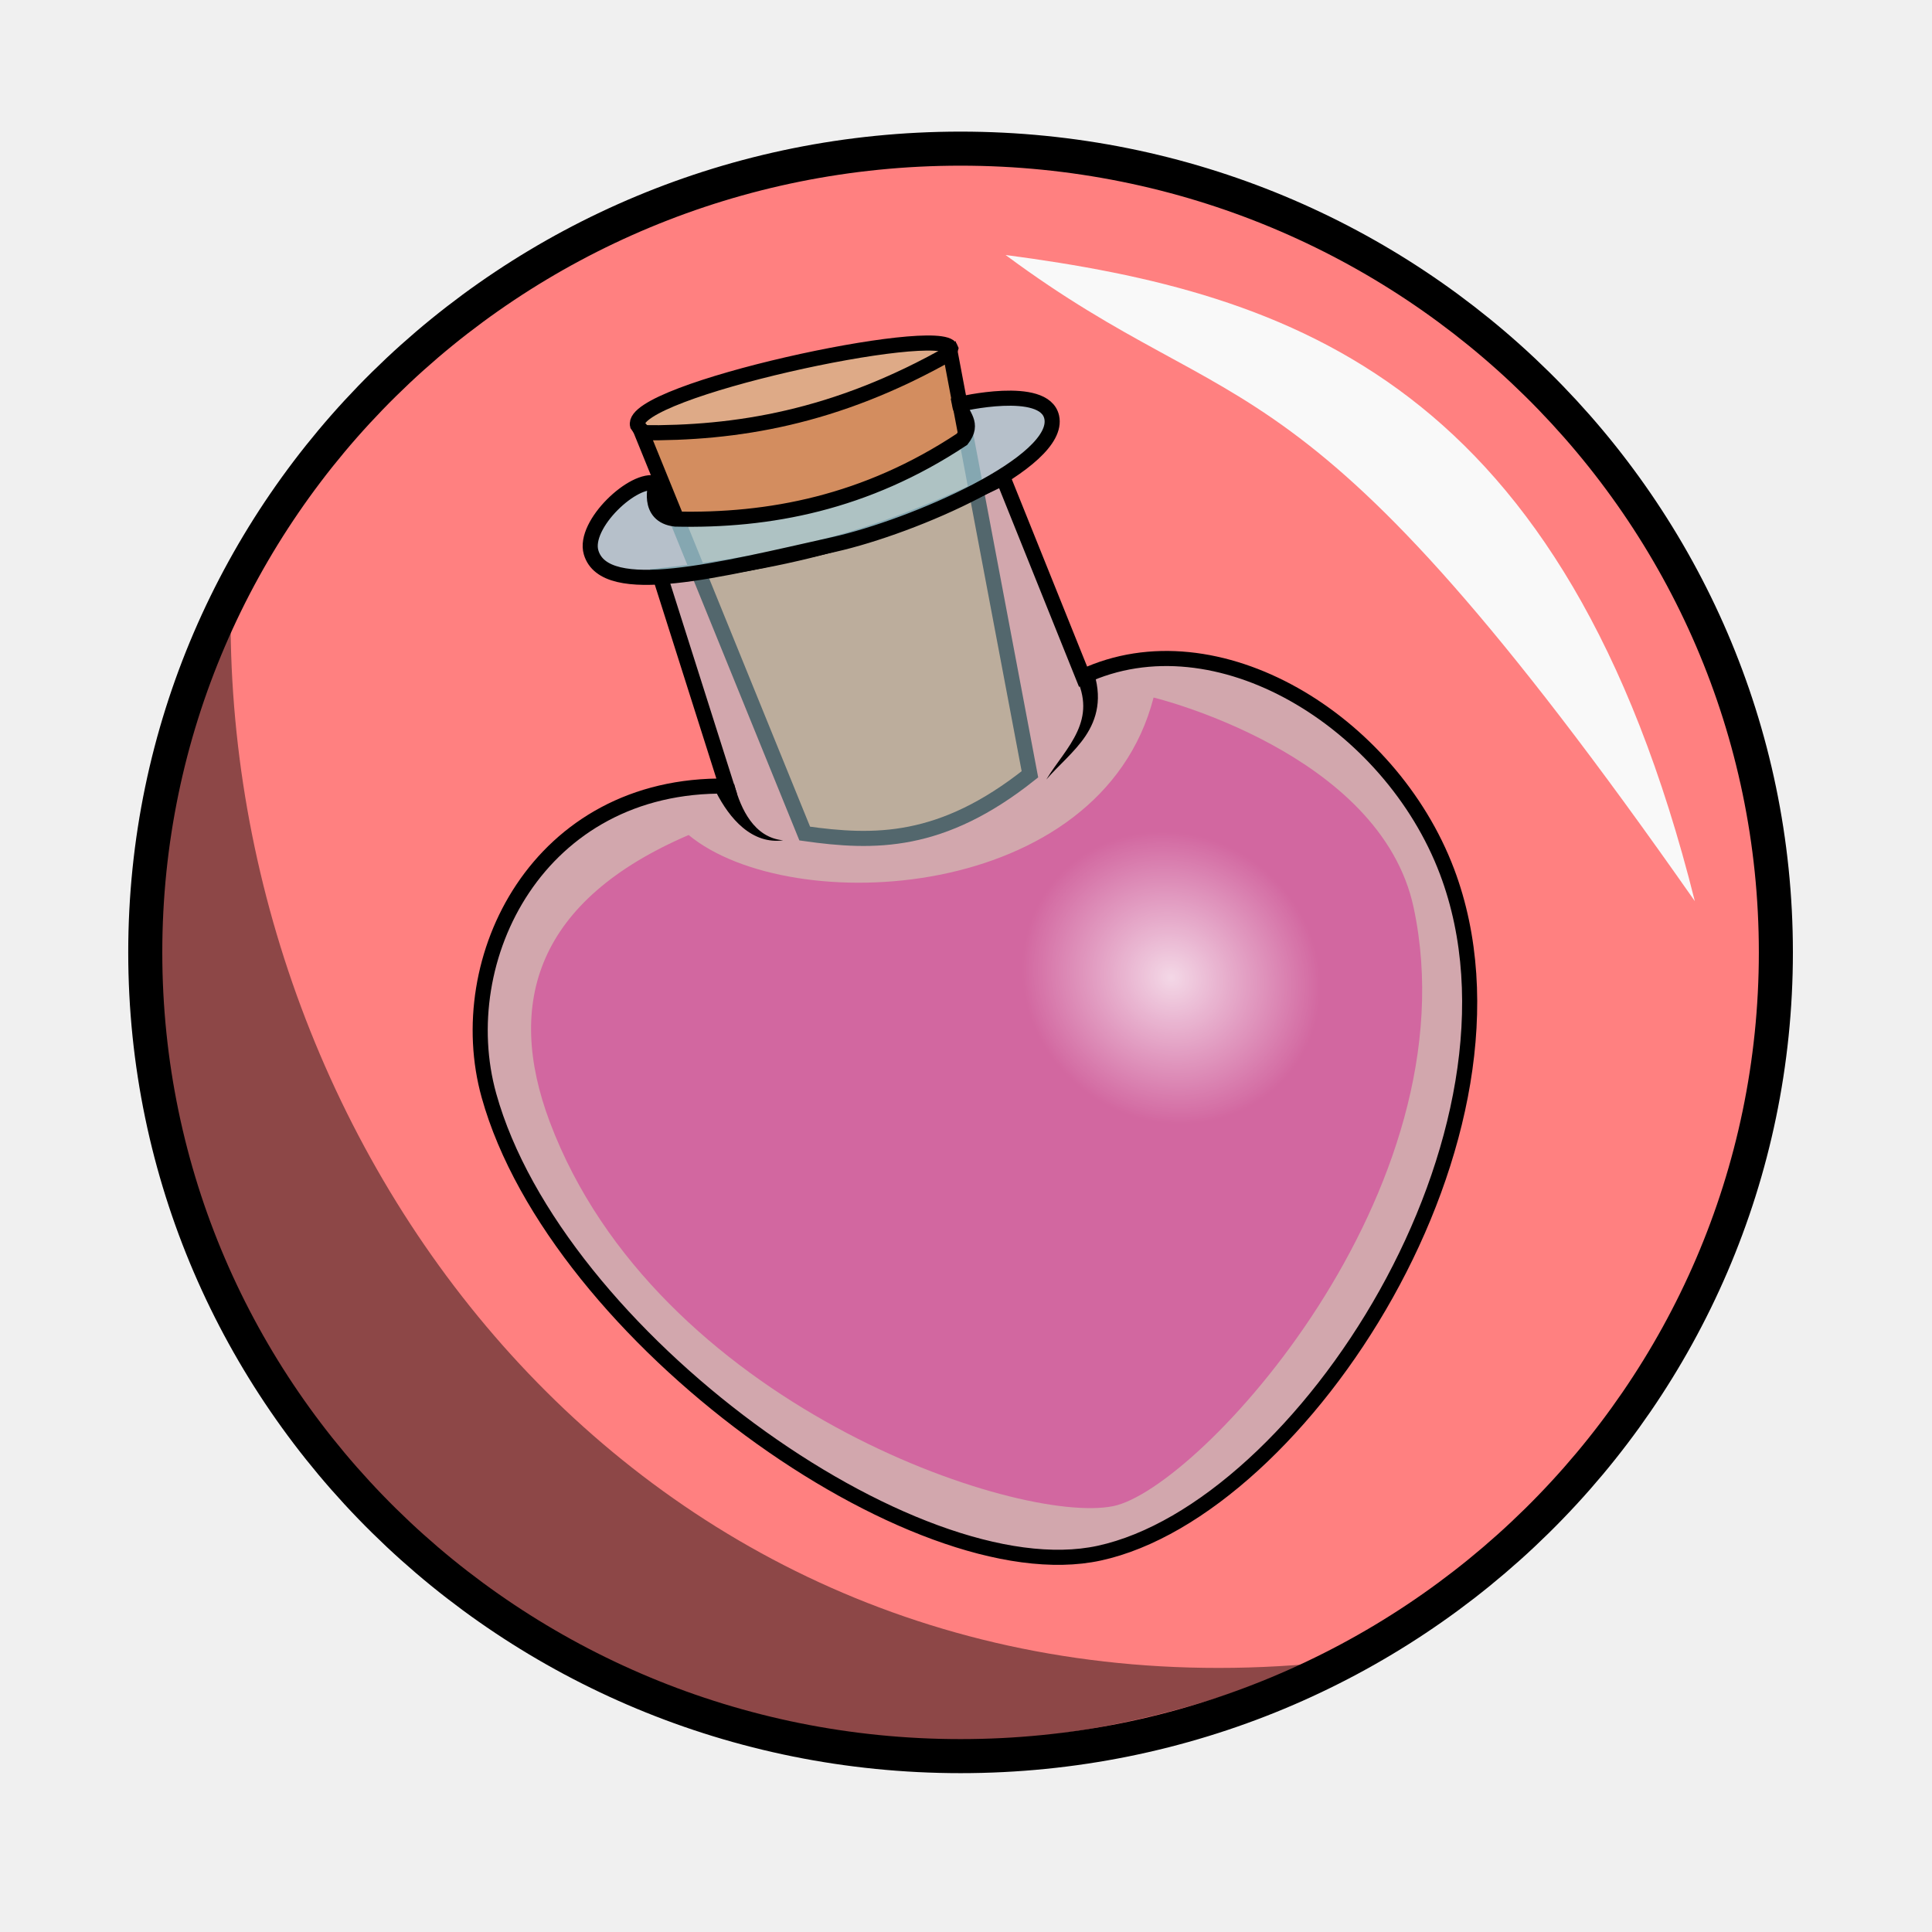
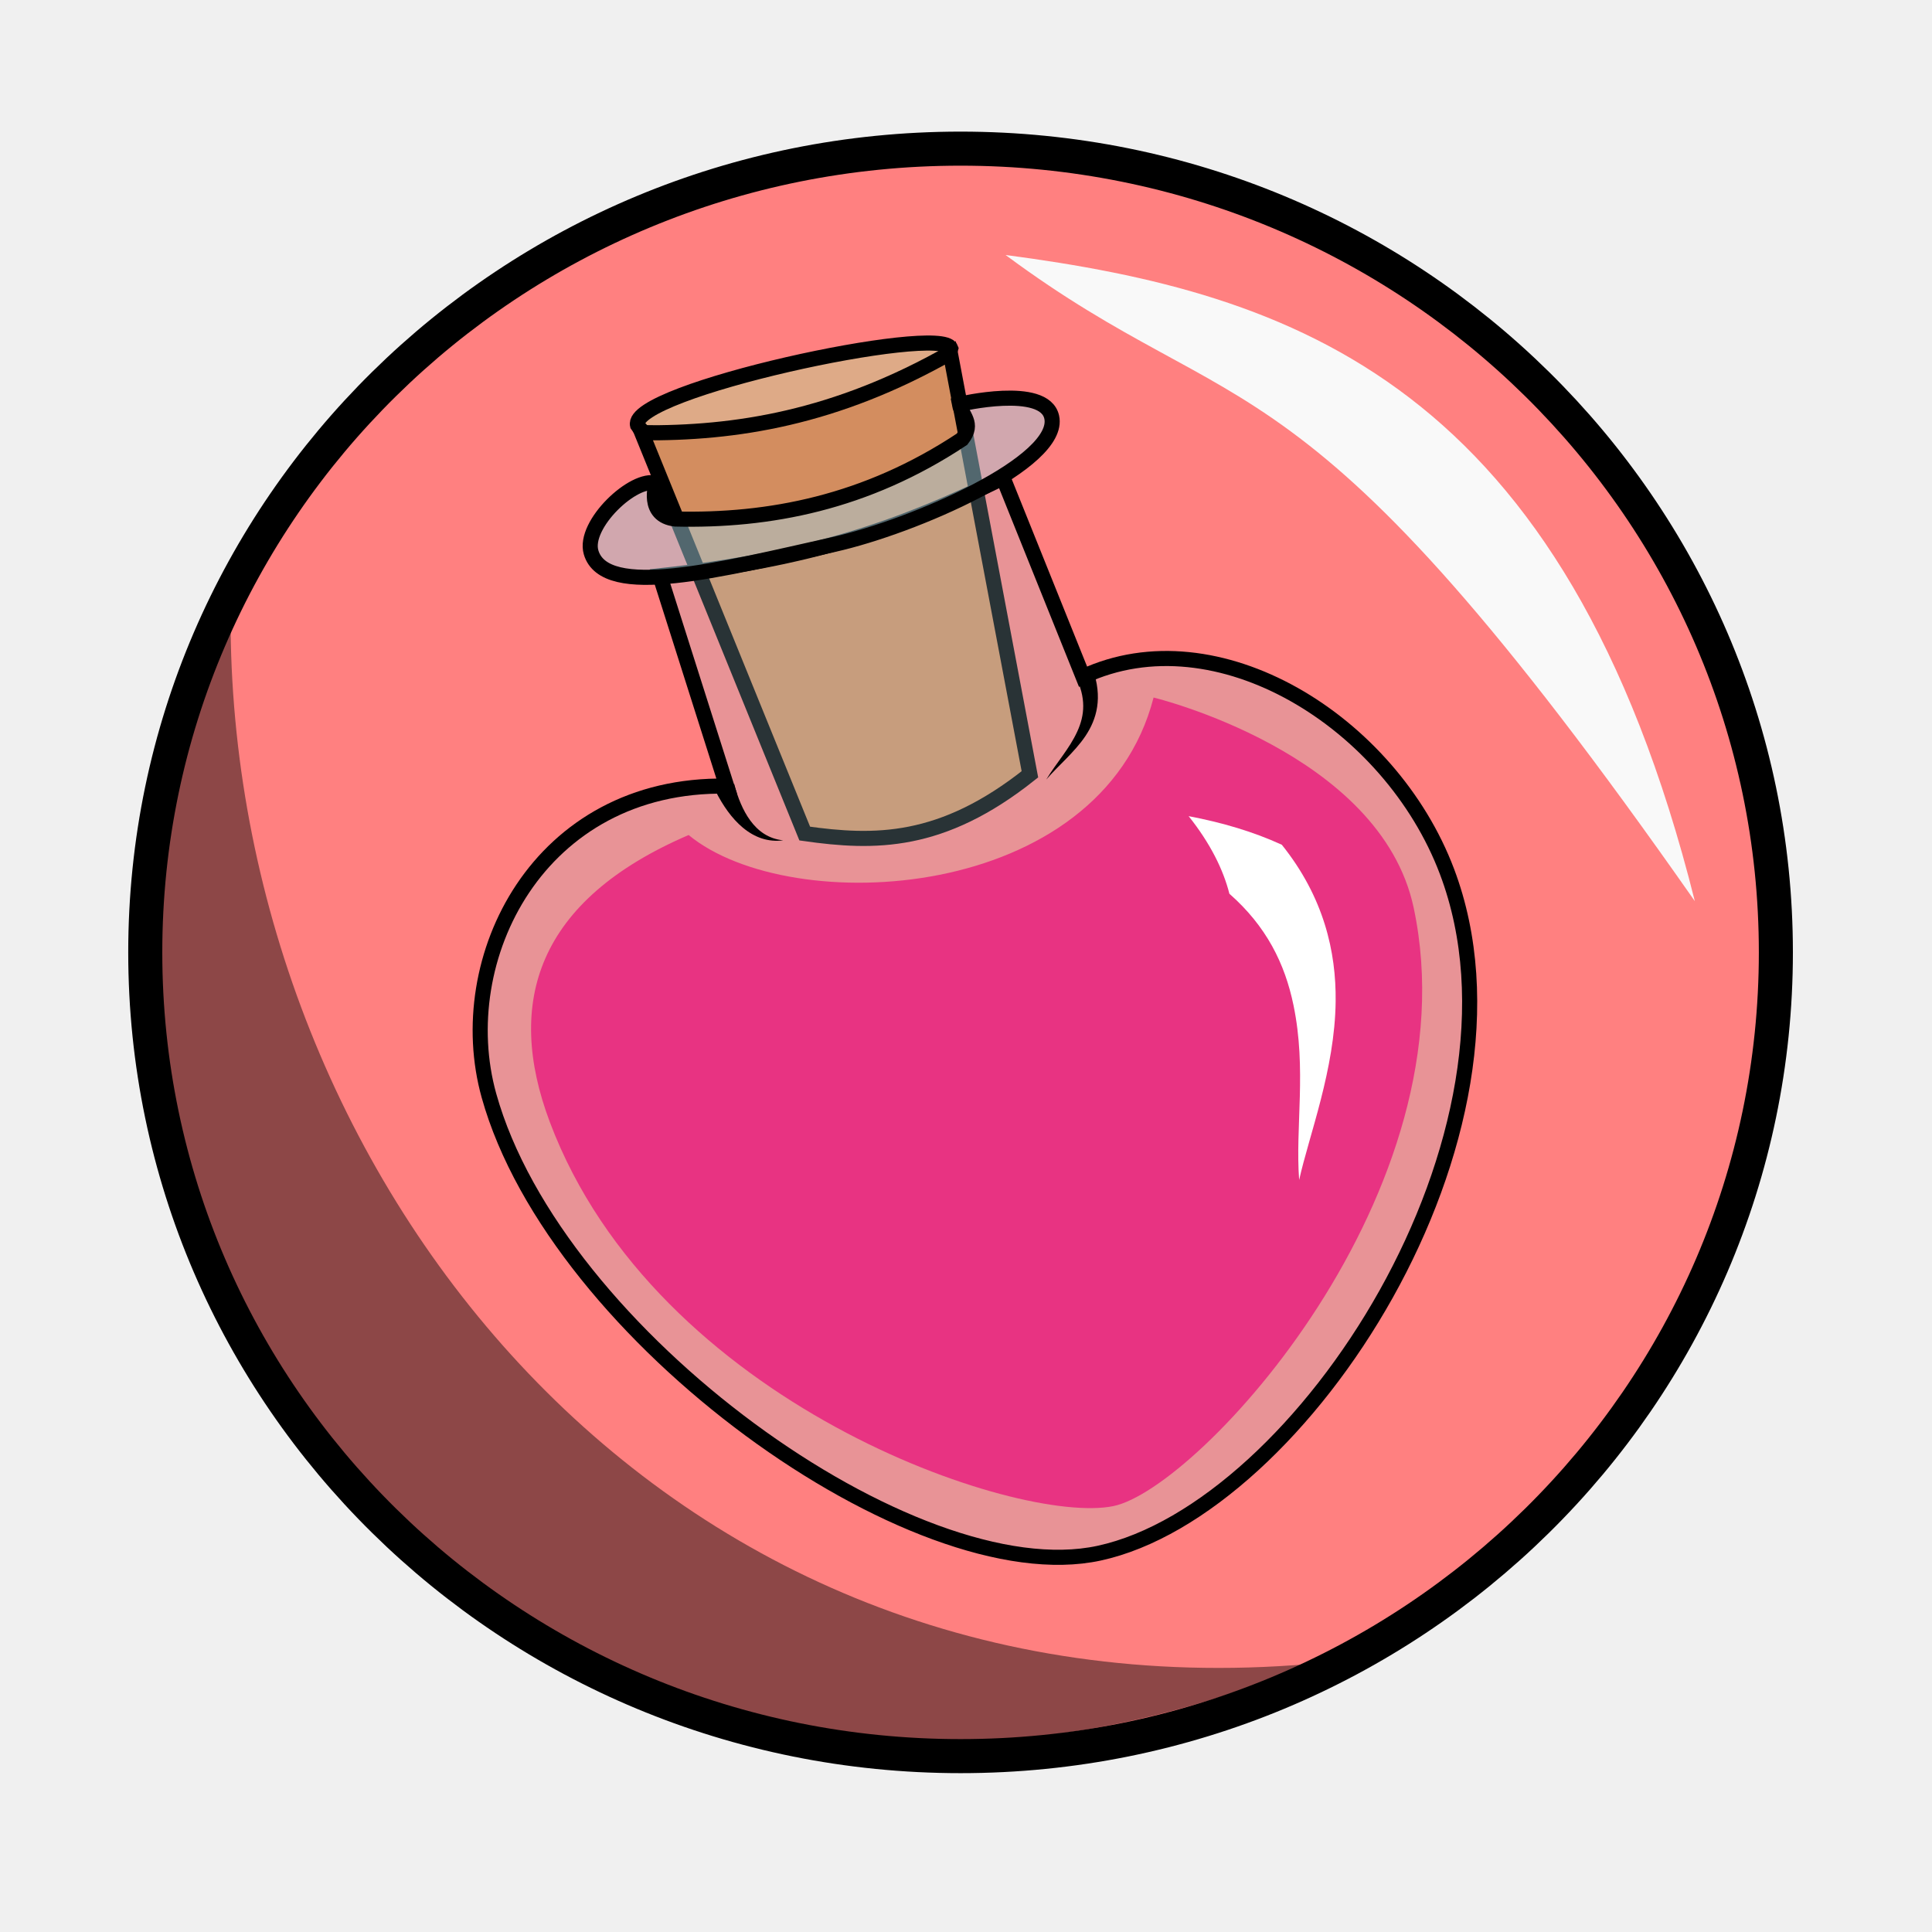
- <svg xmlns="http://www.w3.org/2000/svg" xmlns:xlink="http://www.w3.org/1999/xlink" width="100%" height="100%" viewBox="0 0 64 64" id="svg4311" version="1.1">
+ <svg xmlns="http://www.w3.org/2000/svg" width="100%" height="100%" viewBox="0 0 64 64" id="svg4311" version="1.1">
  <defs id="defs4313">
-     <linearGradient id="fetishShineGradient">
-       <stop style="stop-color:#ffffff;stop-opacity:1" offset="0" id="stop4201" />
-       <stop style="stop-color:#ffffff;stop-opacity:0" offset="1" id="stop4203" />
-     </linearGradient>
-     <radialGradient xlink:href="#fetishShineGradient" id="radialGradient4205" cx="110.359" cy="40.261" fx="110.359" fy="40.261" r="4.735" gradientTransform="matrix(1,0,0,1.066667,0,-2.684092)" gradientUnits="userSpaceOnUse" />
-   </defs>
+     </defs>
  <g id="layer5" style="display:inline;opacity:1">
    <ellipse style="display:inline;fill:#ff8080;fill-opacity:1;stroke:#000000;stroke-width:1.128;stroke-linecap:round;stroke-linejoin:round;stroke-miterlimit:4;stroke-dasharray:none;stroke-dashoffset:0;stroke-opacity:1" id="path4279" cx="31.82" cy="31.549" rx="27.008" ry="26.625" />
    <path style="fill:#ff0066;fill-rule:evenodd;stroke:none;stroke-width:1px;stroke-linecap:butt;stroke-linejoin:miter;stroke-opacity:1" d="M 22.812,27.661 C 17.798,29.815 16.718,33.194 18.214,37.17 21.728,46.508 33.723,50.531 36.875,49.893 39.72,49.317 48.818,39.436 46.83,30.071 45.737,24.921 38.214,23.107 38.214,23.107 36.459,29.907 26.192,30.45 22.812,27.661 Z" id="path4216" />
    <path style="display:inline;fill:#f9f9f9;fill-opacity:1;fill-rule:evenodd;stroke:none;stroke-width:1px;stroke-linecap:butt;stroke-linejoin:miter;stroke-opacity:1" d="M 33.311,8.447 C 42.854,9.706 51.837,12.667 56.144,29.853 42.96,11.014 41.262,14.341 33.311,8.447 Z" id="path4281" />
    <path style="display:inline;fill:#000000;fill-opacity:0.449;fill-rule:evenodd;stroke:none;stroke-width:1px;stroke-linecap:butt;stroke-linejoin:miter;stroke-opacity:1" d="M 43.352,55.124 C 18.555,65.583 -2.419,42.116 7.64,20.864 7.829,39.063 21.868,56.945 43.352,55.124 Z" id="path4283" />
    <flowRoot xml:space="preserve" id="flowRoot4156" style="fill:black;stroke:none;stroke-opacity:1;stroke-width:1px;stroke-linejoin:miter;stroke-linecap:butt;fill-opacity:1;font-family:sans-serif;font-style:normal;font-weight:normal;font-size:40px;line-height:125%;letter-spacing:0px;word-spacing:0px">
      <flowRegion id="flowRegion4158">
        <rect id="rect4160" width="42.679" height="44.068" x="6.566" y="11.22" />
      </flowRegion>
      <flowPara id="flowPara4162" />
    </flowRoot>
    <flowRoot xml:space="preserve" id="flowRoot4168" style="fill:black;stroke:none;stroke-opacity:1;stroke-width:1px;stroke-linejoin:miter;stroke-linecap:butt;fill-opacity:1;font-family:sans-serif;font-style:normal;font-weight:normal;font-size:40px;line-height:125%;letter-spacing:0px;word-spacing:0px">
      <flowRegion id="flowRegion4170">
        <rect id="rect4172" width="63.766" height="63.64" x="0.253" y="-0.271" />
      </flowRegion>
      <flowPara id="flowPara4174" />
    </flowRoot>
    <text xml:space="preserve" style="font-style:normal;font-weight:normal;font-size:40px;line-height:125%;font-family:sans-serif;letter-spacing:0px;word-spacing:0px;fill:#000000;fill-opacity:1;stroke:none;stroke-width:1px;stroke-linecap:butt;stroke-linejoin:miter;stroke-opacity:1" x="38.482" y="27.125" id="text4158">
      <tspan id="tspan4160" x="38.482" y="27.125" />
    </text>
-     <g id="g4207" transform="matrix(0.5851952,-0.8108925,0.8108925,0.5851952,-58.42876,98.31616)">
-       <path id="path4195" d="m 114.854,15.212 c 0.752,-0.9 8.631,6.2 8.132,6.929 -1.773,0.722 -9.029,-4.709 -8.132,-6.929 z" style="fill:#deaa87;fill-rule:evenodd;stroke:#000000;stroke-width:0.5;stroke-linecap:butt;stroke-linejoin:miter;stroke-miterlimit:4;stroke-dasharray:none;stroke-opacity:1" />
-       <path id="path4190" d="m 114.732,15.473 -7.607,12.148 c 1.088,2.067 2.36,3.89 5.957,4.9 l 9.775,-10.307 c -3.976,-1.817 -6.338,-4.214 -8.125,-6.741 z" style="fill:#d38d5f;fill-rule:evenodd;stroke:#000000;stroke-width:0.5;stroke-linecap:butt;stroke-linejoin:miter;stroke-miterlimit:4;stroke-dasharray:none;stroke-opacity:1" />
-       <path id="path4178" d="m 106.887,24.604 c -3.569,-5.122 -9.992,-4.056 -12.921,-0.387 -5.162,6.468 -5.115,21.08 -0.464,25.262 5.116,4.6 19.942,3.855 25.055,-3.871 2.931,-4.429 2.449,-11.172 -1.821,-13.554 l 3.788,-5.998 c -3.308,-1.775 -5.898,-3.558 -9.281,-7.324 z" style="fill:#a5ceda;fill-opacity:0.502;fill-rule:evenodd;stroke:#000000;stroke-width:0.5;stroke-linecap:butt;stroke-linejoin:miter;stroke-miterlimit:4;stroke-dasharray:none;stroke-opacity:1" />
-       <path id="path4181" d="m 106.875,24.491 c -0.112,-0.031 -0.225,-0.06 -0.339,-0.087 -0.243,0.468 -0.418,0.961 -0.452,1.433 -0.037,0.515 0.097,0.973 0.441,1.336 -0.249,-0.426 -0.238,-0.865 -0.105,-1.274 0.125,-0.385 0.368,-0.773 0.668,-1.134 -0.073,-0.09 -0.144,-0.181 -0.213,-0.274 z" style="fill:#000000;fill-rule:evenodd;stroke:none;stroke-width:1px;stroke-linecap:butt;stroke-linejoin:miter;stroke-opacity:1" />
-       <path id="path4186" d="m 116.612,31.83 c -0.387,0.727 -0.876,1.017 -1.463,1.135 -0.618,0.124 -1.248,0.044 -1.89,0.098 0.589,0.049 1.285,0.231 1.925,0.209 0.673,-0.024 1.372,-0.27 1.954,-1.119 z" style="fill:#000000;fill-rule:evenodd;stroke:none;stroke-width:1px;stroke-linecap:butt;stroke-linejoin:miter;stroke-opacity:1" />
-       <path id="path4193" d="m 113.653,16.841 c -0.238,-0.726 -2.525,-1.174 -3.117,-0.409 -0.995,1.285 2.015,3.791 4.916,6.365 2.035,1.805 6.631,4.526 7.647,3.385 0.745,-0.837 -1.444,-2.728 -1.444,-2.728 -0.263,0.273 -0.214,0.774 -0.888,0.749 -3.579,-1.348 -5.948,-3.601 -7.701,-6.152 -0.49,-0.866 0.587,-1.209 0.587,-1.209 z" style="fill:#a4cedb;fill-opacity:0.808;fill-rule:evenodd;stroke:#000000;stroke-width:0.5;stroke-linecap:butt;stroke-linejoin:miter;stroke-miterlimit:4;stroke-dasharray:none;stroke-opacity:1" />
-       <ellipse ry="5.051" rx="4.735" cy="40.261" cx="110.359" id="path4197" style="opacity:0.74;fill:url(#radialGradient4205);fill-opacity:1;stroke:none;stroke-width:0.5;stroke-linecap:round;stroke-linejoin:round;stroke-miterlimit:4;stroke-dasharray:none;stroke-dashoffset:0;stroke-opacity:1" />
-     </g>
+     <path style="fill:#deaa87;fill-rule:evenodd;stroke:#000000;stroke-width:0.5;stroke-linecap:butt;stroke-linejoin:miter;stroke-miterlimit:4;stroke-dasharray:none;stroke-opacity:1" d="M 21.119,14.084 C 20.829,12.948 31.198,10.714 31.497,11.545 31.045,13.406 22.394,16.111 21.119,14.084 Z" id="path4195" />
+     <path style="fill:#d38d5f;fill-rule:evenodd;stroke:#000000;stroke-width:0.5;stroke-linecap:butt;stroke-linejoin:miter;stroke-miterlimit:4;stroke-dasharray:none;stroke-opacity:1" d="m 21.259,14.336 5.399,13.277 c 2.313,0.328 4.536,0.363 7.459,-1.963 L 31.48,11.692 c -3.8,2.161 -7.126,2.674 -10.221,2.644 z" id="path4190" />
+     <path style="fill:#a5ceda;fill-opacity:0.251;fill-rule:evenodd;stroke:#000000;stroke-width:0.5;stroke-linecap:butt;stroke-linejoin:miter;stroke-miterlimit:4;stroke-dasharray:none;stroke-opacity:1" d="m 24.072,26.041 c -6.242,-0.103 -9.137,5.729 -7.875,10.251 2.224,7.971 14.101,16.483 20.213,15.159 6.724,-1.457 14.796,-13.915 11.523,-22.582 -1.876,-4.969 -7.626,-8.524 -12.057,-6.455 l -2.647,-6.582 c -3.375,1.644 -6.337,2.701 -11.37,3.24 z" id="path4178" />
+     <path style="fill:#000000;fill-rule:evenodd;stroke:none;stroke-width:1px;stroke-linecap:butt;stroke-linejoin:miter;stroke-opacity:1" d="m 23.974,25.984 c -0.091,0.073 -0.18,0.147 -0.269,0.224 0.238,0.471 0.535,0.901 0.898,1.205 0.396,0.331 0.846,0.49 1.342,0.424 -0.491,-0.048 -0.84,-0.313 -1.094,-0.66 -0.239,-0.327 -0.412,-0.751 -0.529,-1.205 -0.115,0.006 -0.231,0.011 -0.347,0.013 z" id="path4181" />
+     <path style="fill:#000000;fill-rule:evenodd;stroke:none;stroke-width:1px;stroke-linecap:butt;stroke-linejoin:miter;stroke-opacity:1" d="m 35.622,22.383 c 0.363,0.739 0.313,1.305 0.064,1.85 -0.261,0.574 -0.694,1.038 -1.027,1.59 0.385,-0.449 0.939,-0.907 1.296,-1.439 0.375,-0.56 0.584,-1.271 0.237,-2.239 z" id="path4186" />
+     <path style="fill:#a4cedb;fill-opacity:0.502;fill-rule:evenodd;stroke:#000000;stroke-width:0.5;stroke-linecap:butt;stroke-linejoin:miter;stroke-miterlimit:4;stroke-dasharray:none;stroke-opacity:1" d="m 21.736,16.011 c -0.728,-0.232 -2.429,1.361 -2.155,2.288 0.46,1.559 4.253,0.584 8.038,-0.262 2.655,-0.594 7.55,-2.729 7.22,-4.22 -0.242,-1.094 -3.057,-0.426 -3.057,-0.426 0.068,0.373 0.503,0.626 0.087,1.158 -3.187,2.114 -6.401,2.716 -9.495,2.645 -0.99,-0.109 -0.637,-1.183 -0.637,-1.183 z" id="path4193" />
+     <path style="fill:#ffffff;fill-opacity:1;fill-rule:evenodd;stroke:none;stroke-width:1px;stroke-linecap:butt;stroke-linejoin:miter;stroke-opacity:1" d="m 39.375,27.036 c 0.716,0.897 1.147,1.769 1.35,2.57 1.224,1.075 1.838,2.312 2.123,3.69 0.442,2.131 0.056,4.028 0.188,5.793 0.326,-1.475 1.184,-3.655 1.209,-5.917 0.019,-1.636 -0.387,-3.448 -1.783,-5.188 C 41.518,27.551 40.492,27.249 39.375,27.036 Z" id="path4177" />
  </g>
</svg>
